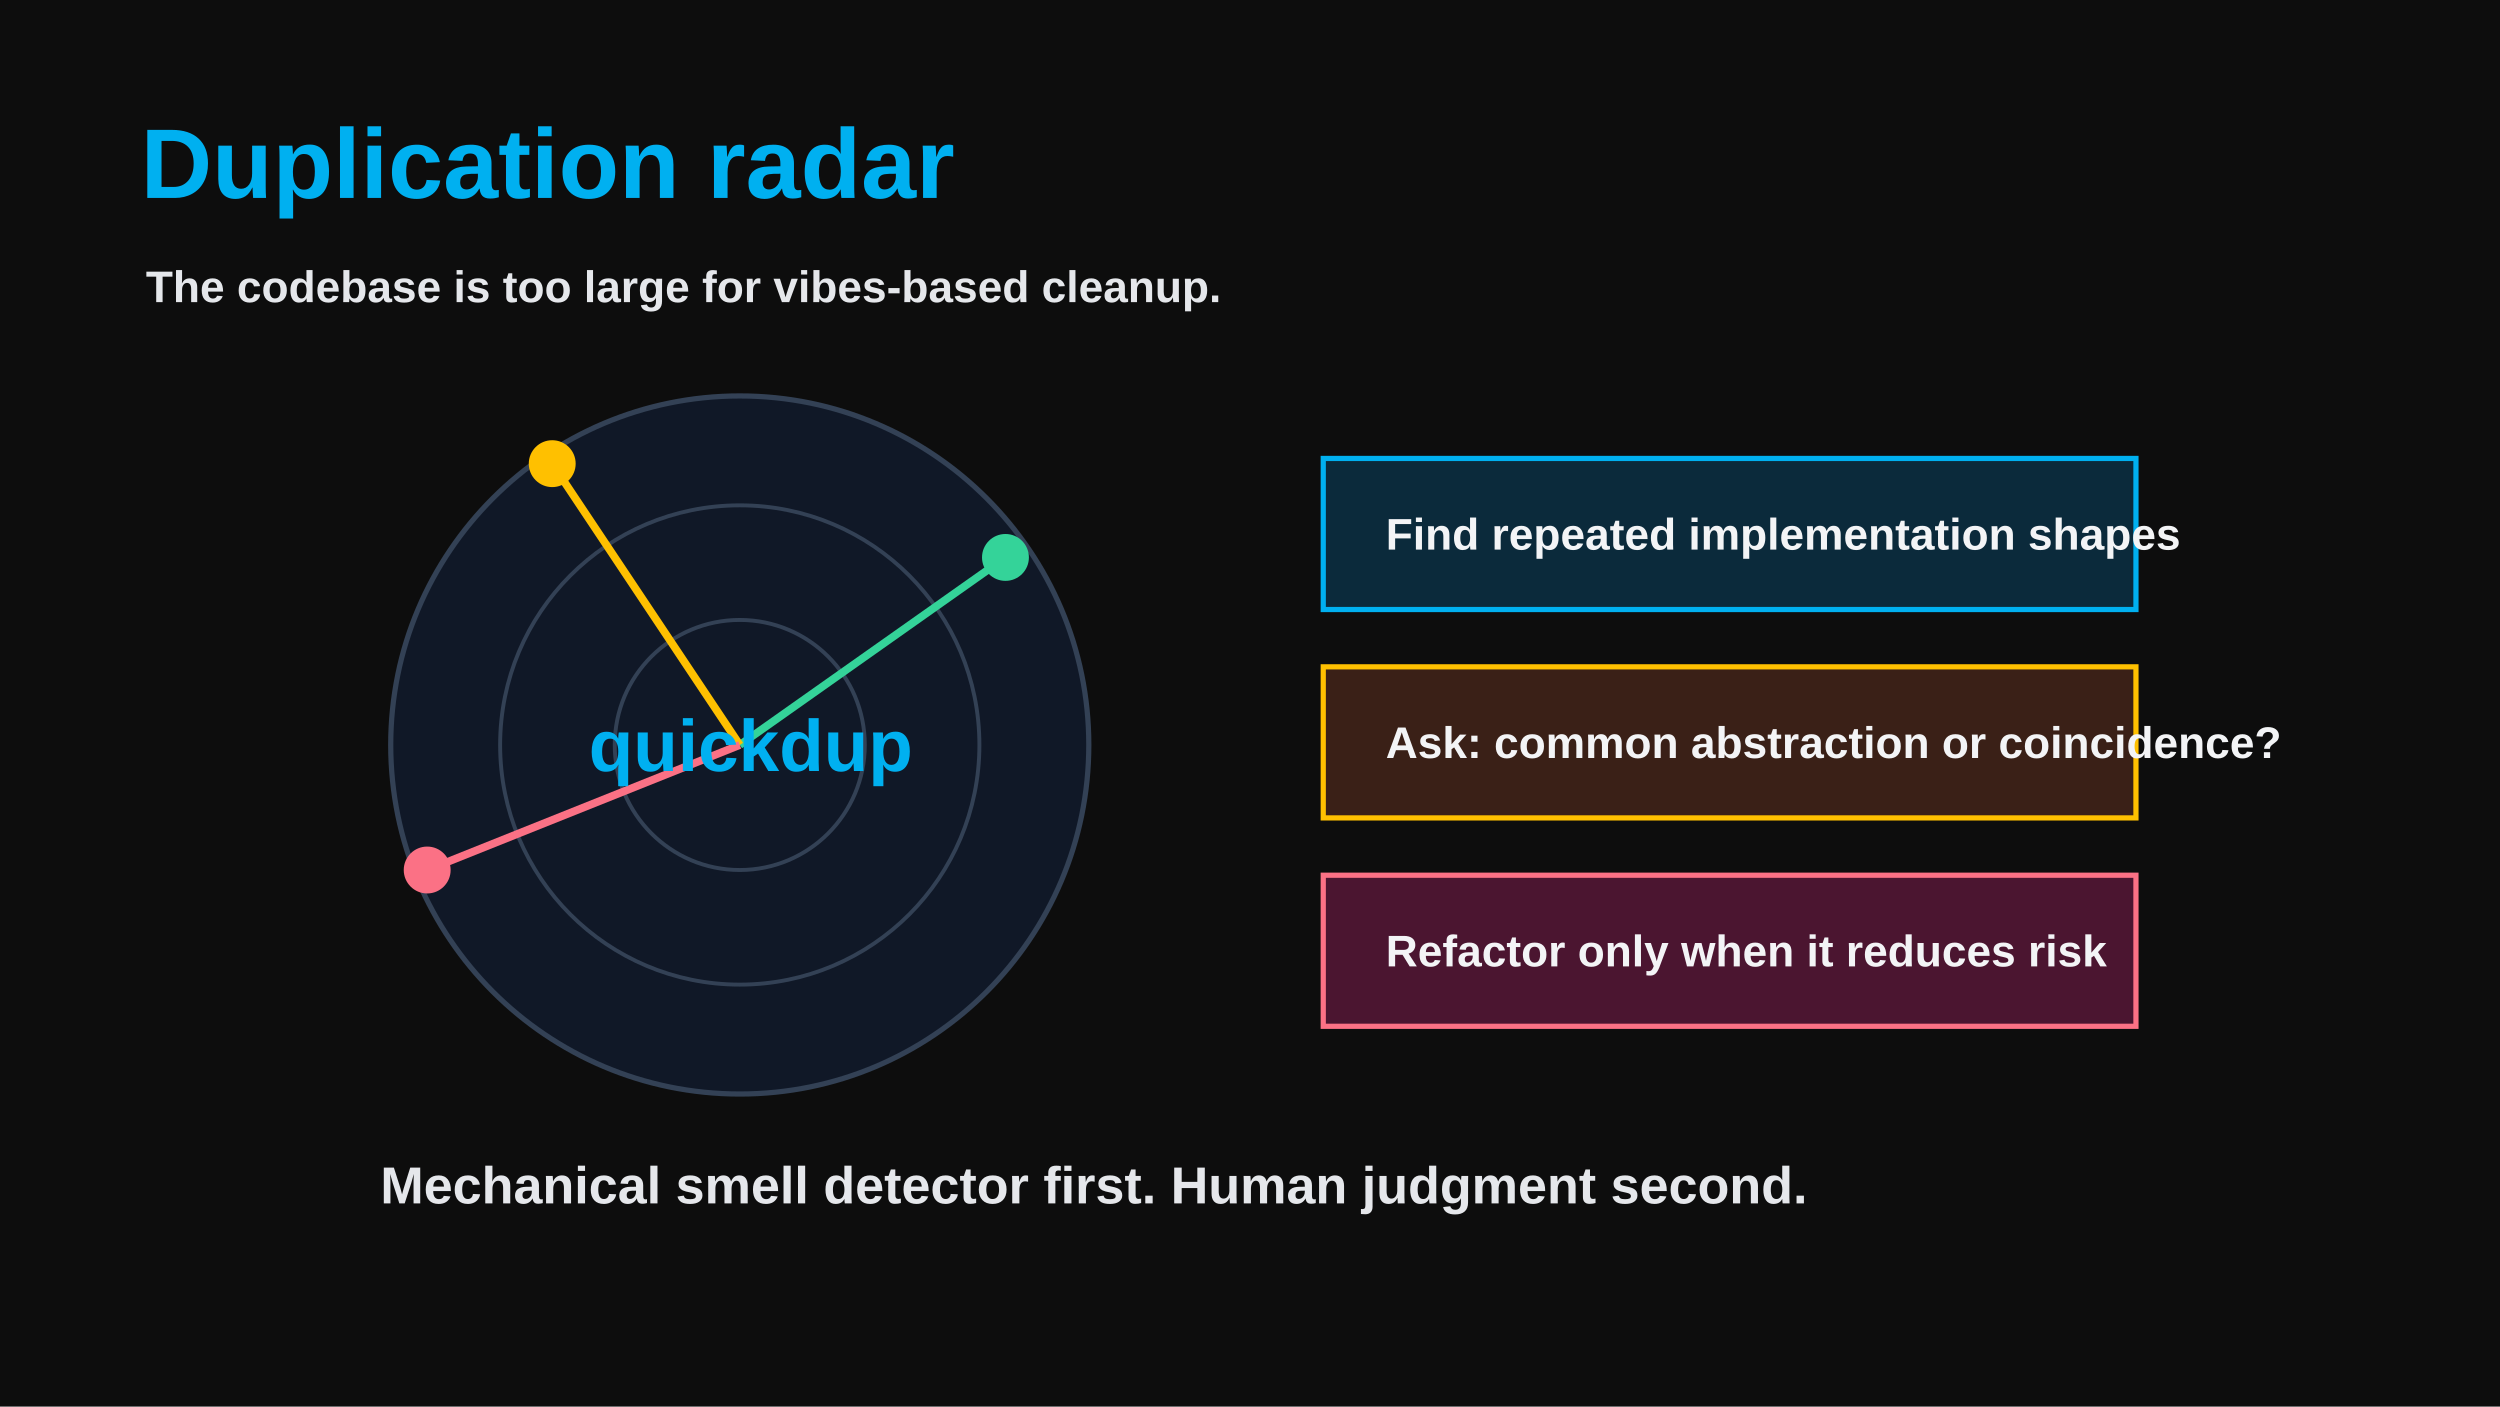
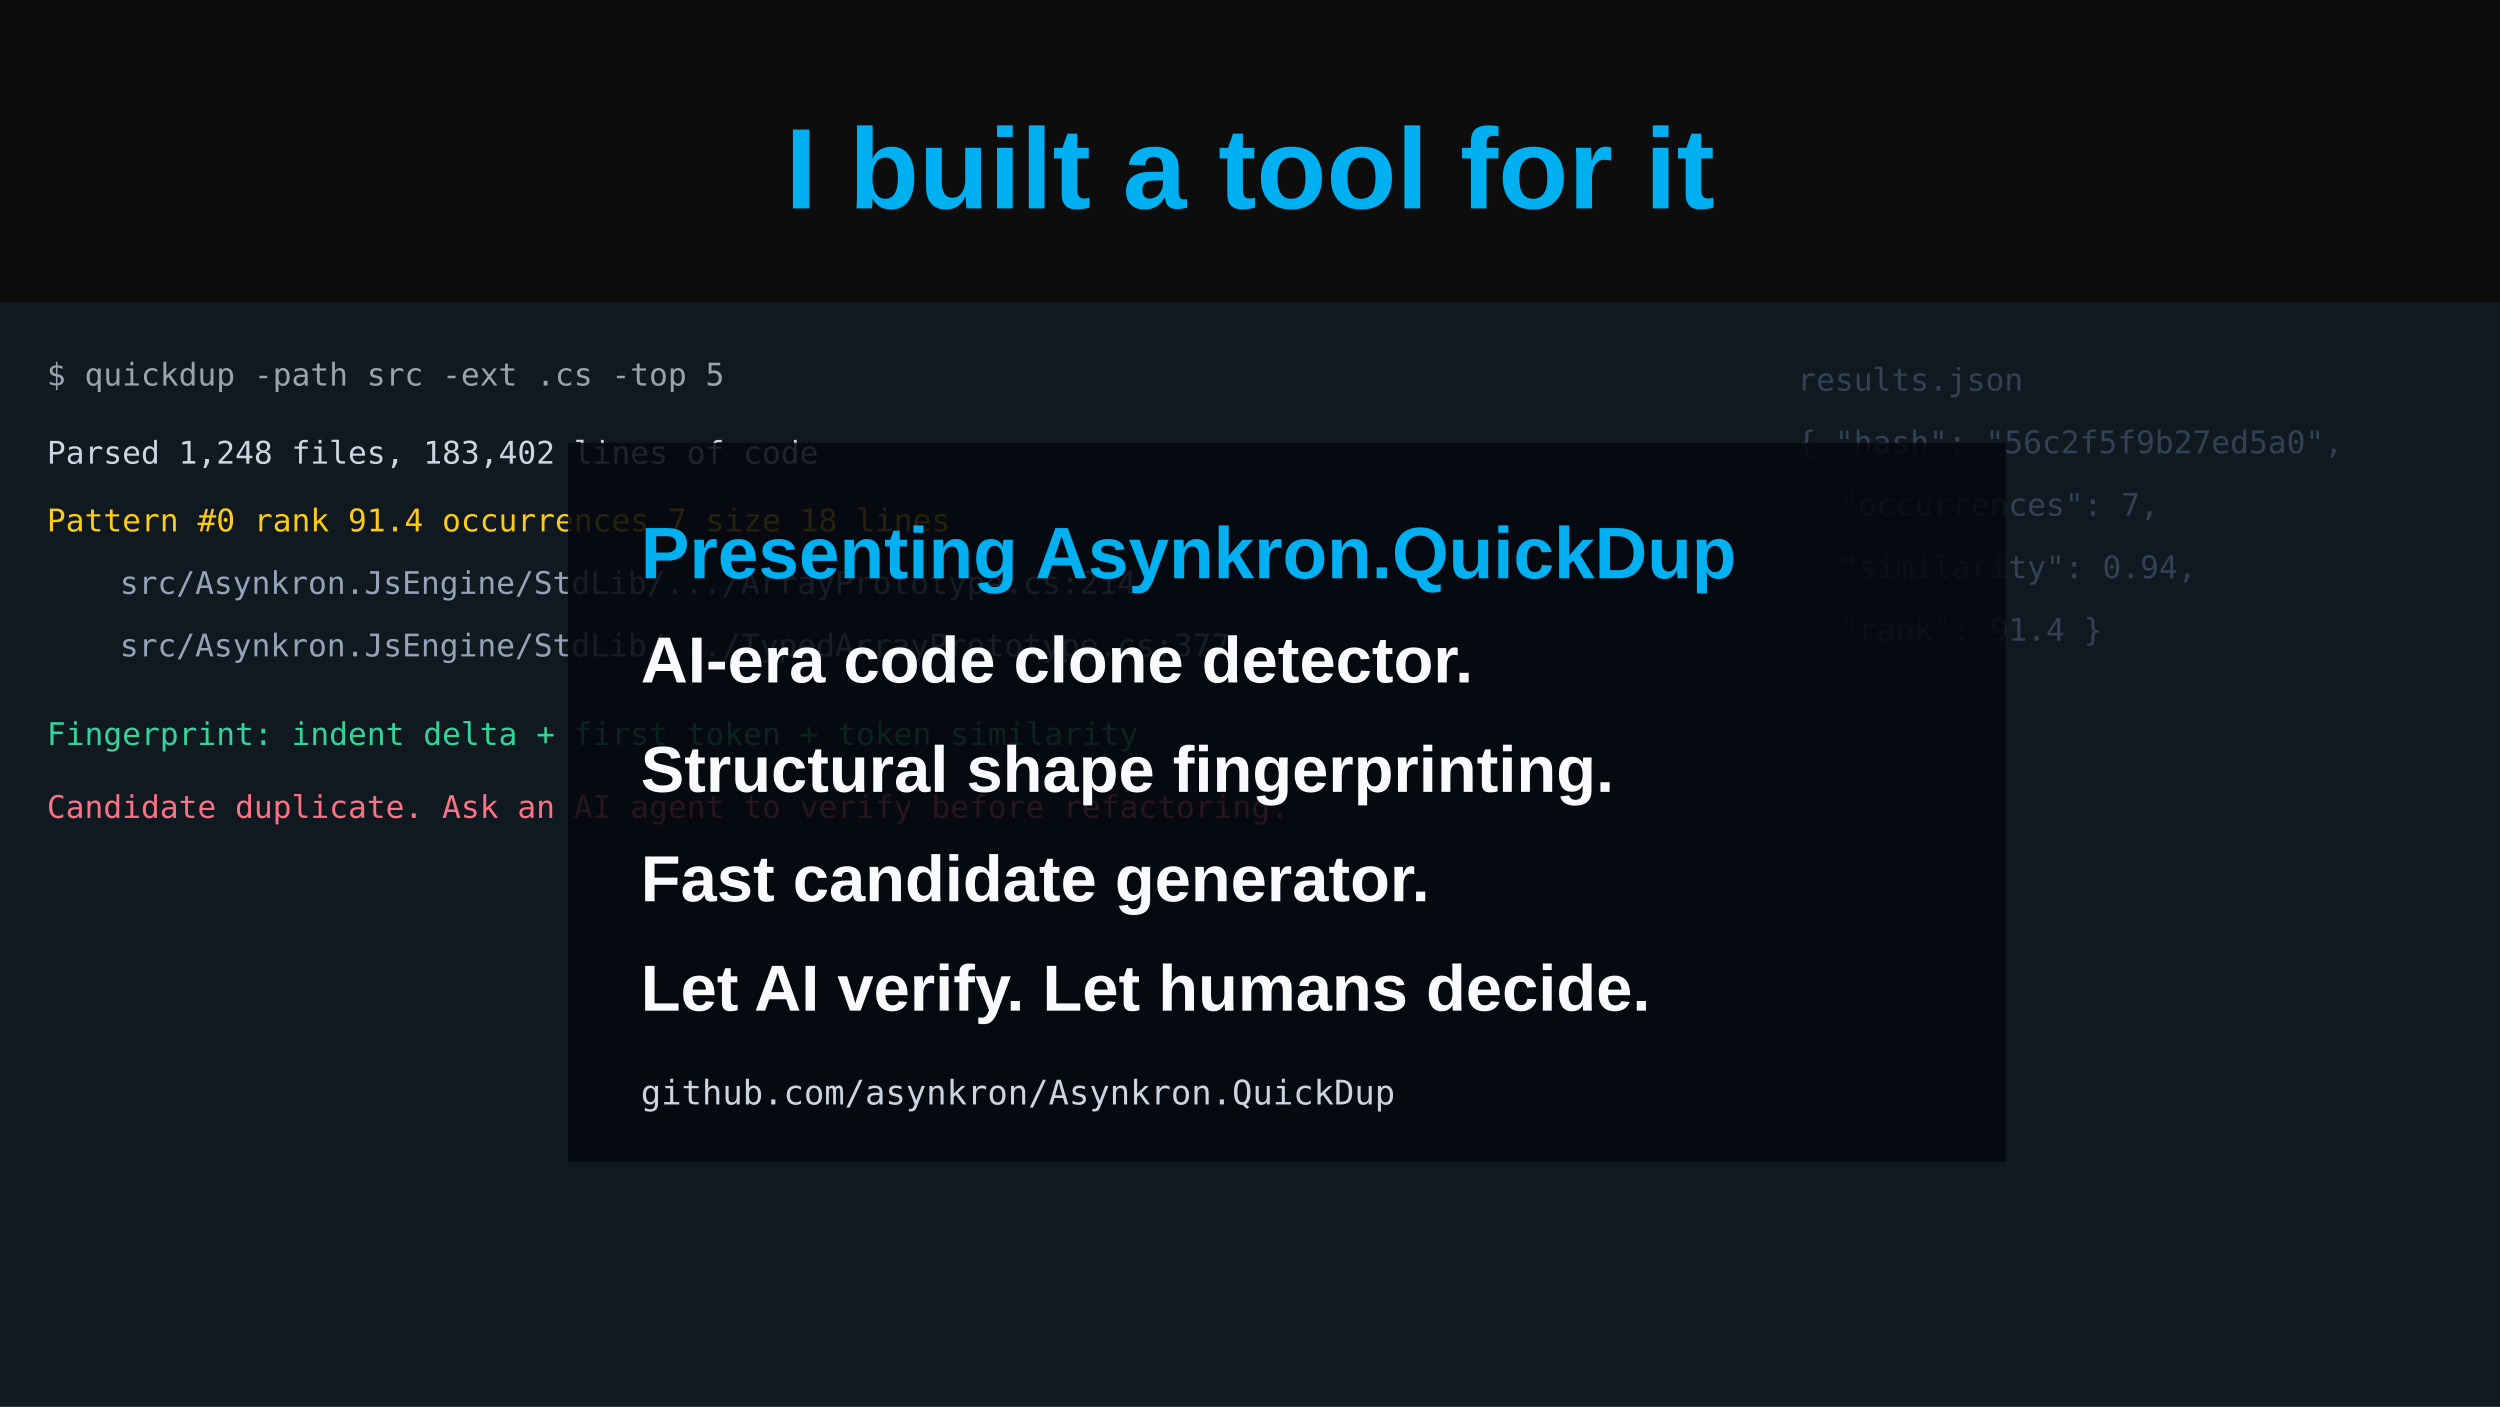
<svg xmlns="http://www.w3.org/2000/svg" width="959.76pt" height="540pt" viewBox="0 0 959.76 540">
  <rect x="0" y="0" width="959.76" height="540" fill="#0d0d0d" />
-   <text x="54" y="76" font-family="Arial, Helvetica, sans-serif" font-size="38" font-weight="700" fill="#00b0f0">Duplication radar</text>
-   <text x="56" y="116" font-family="Arial, Helvetica, sans-serif" font-size="17" font-weight="700" fill="#e5e7eb">The codebase is too large for vibes-based cleanup.</text>
-   <circle cx="284" cy="286" r="134" fill="#101827" stroke="#334155" stroke-width="2" />
-   <circle cx="284" cy="286" r="92" fill="none" stroke="#334155" stroke-width="1.5" />
-   <circle cx="284" cy="286" r="48" fill="none" stroke="#334155" stroke-width="1.5" />
-   <path d="M 284 286 L 386 214" stroke="#34d399" stroke-width="3" fill="none" />
-   <circle cx="386" cy="214" r="9" fill="#34d399" />
-   <path d="M 284 286 L 212 178" stroke="#ffc000" stroke-width="3" fill="none" />
-   <circle cx="212" cy="178" r="9" fill="#ffc000" />
-   <path d="M 284 286 L 164 334" stroke="#fb7185" stroke-width="3" fill="none" />
-   <circle cx="164" cy="334" r="9" fill="#fb7185" />
-   <text x="226" y="296" font-family="Arial, Helvetica, sans-serif" font-size="28" font-weight="700" fill="#00b0f0">quickdup</text>
-   <rect x="508" y="176" width="312" height="58" fill="#0b2a3b" stroke="#00b0f0" stroke-width="2" />
-   <text x="532" y="211" font-family="Arial, Helvetica, sans-serif" font-size="17" font-weight="700" fill="#f3f4f6">Find repeated implementation shapes</text>
-   <rect x="508" y="256" width="312" height="58" fill="#3a2017" stroke="#ffc000" stroke-width="2" />
-   <text x="532" y="291" font-family="Arial, Helvetica, sans-serif" font-size="17" font-weight="700" fill="#f3f4f6">Ask: common abstraction or coincidence?</text>
-   <rect x="508" y="336" width="312" height="58" fill="#4b1530" stroke="#fb7185" stroke-width="2" />
-   <text x="532" y="371" font-family="Arial, Helvetica, sans-serif" font-size="17" font-weight="700" fill="#f3f4f6">Refactor only when it reduces risk</text>
-   <text x="146" y="462" font-family="Arial, Helvetica, sans-serif" font-size="20" font-weight="700" fill="#e5e7eb">Mechanical smell detector first. Human judgment second.</text>
+   <text x="479.88" y="80" text-anchor="middle" font-family="Arial, Helvetica, sans-serif" font-size="44" font-weight="700" fill="#00b0f0">I built a tool for it</text>
+   <rect x="0" y="116" width="959.76" height="424" fill="#101820" />
+   <text x="18" y="148" font-family="Menlo, Consolas, monospace" font-size="12" fill="#9ca3af">$ quickdup -path src -ext .cs -top 5</text>
+   <text x="18" y="178" font-family="Menlo, Consolas, monospace" font-size="12" fill="#cbd5e1">Parsed 1,248 files, 183,402 lines of code</text>
+   <text x="18" y="204" font-family="Menlo, Consolas, monospace" font-size="12" fill="#facc15">Pattern #0  rank 91.4  occurrences 7  size 18 lines</text>
+   <text x="46" y="228" font-family="Menlo, Consolas, monospace" font-size="12" fill="#94a3b8">src/Asynkron.JsEngine/StdLib/.../ArrayPrototype.cs:214</text>
+   <text x="46" y="252" font-family="Menlo, Consolas, monospace" font-size="12" fill="#94a3b8">src/Asynkron.JsEngine/StdLib/.../TypedArrayPrototype.cs:377</text>
+   <text x="18" y="286" font-family="Menlo, Consolas, monospace" font-size="12" fill="#34d399">Fingerprint: indent delta + first token + token similarity</text>
+   <text x="18" y="314" font-family="Menlo, Consolas, monospace" font-size="12" fill="#fb7185">Candidate duplicate. Ask an AI agent to verify before refactoring.</text>
+   <text x="690" y="150" font-family="Menlo, Consolas, monospace" font-size="12" fill="#334155">results.json</text>
+   <text x="690" y="174" font-family="Menlo, Consolas, monospace" font-size="12" fill="#334155">{ "hash": "56c2f5f9b27ed5a0",</text>
+   <text x="706" y="198" font-family="Menlo, Consolas, monospace" font-size="12" fill="#334155">"occurrences": 7,</text>
+   <text x="706" y="222" font-family="Menlo, Consolas, monospace" font-size="12" fill="#334155">"similarity": 0.94,</text>
+   <text x="706" y="246" font-family="Menlo, Consolas, monospace" font-size="12" fill="#334155">"rank": 91.4 }</text>
+   <rect x="218" y="170" width="552" height="276" fill="#05070d" opacity="0.86" />
+   <text x="246" y="222" font-family="Arial, Helvetica, sans-serif" font-size="28" font-weight="700" fill="#00b0f0">Presenting Asynkron.QuickDup</text>
+   <text x="246" y="262" font-family="Arial, Helvetica, sans-serif" font-size="25" font-weight="700" fill="#f8fafc">AI-era code clone detector.</text>
+   <text x="246" y="304" font-family="Arial, Helvetica, sans-serif" font-size="25" font-weight="700" fill="#f8fafc">Structural shape fingerprinting.</text>
+   <text x="246" y="346" font-family="Arial, Helvetica, sans-serif" font-size="25" font-weight="700" fill="#f8fafc">Fast candidate generator.</text>
+   <text x="246" y="388" font-family="Arial, Helvetica, sans-serif" font-size="25" font-weight="700" fill="#f8fafc">Let AI verify. Let humans decide.</text>
+   <text x="246" y="424" font-family="Menlo, Consolas, monospace" font-size="13" fill="#cbd5e1">github.com/asynkron/Asynkron.QuickDup</text>
</svg>
